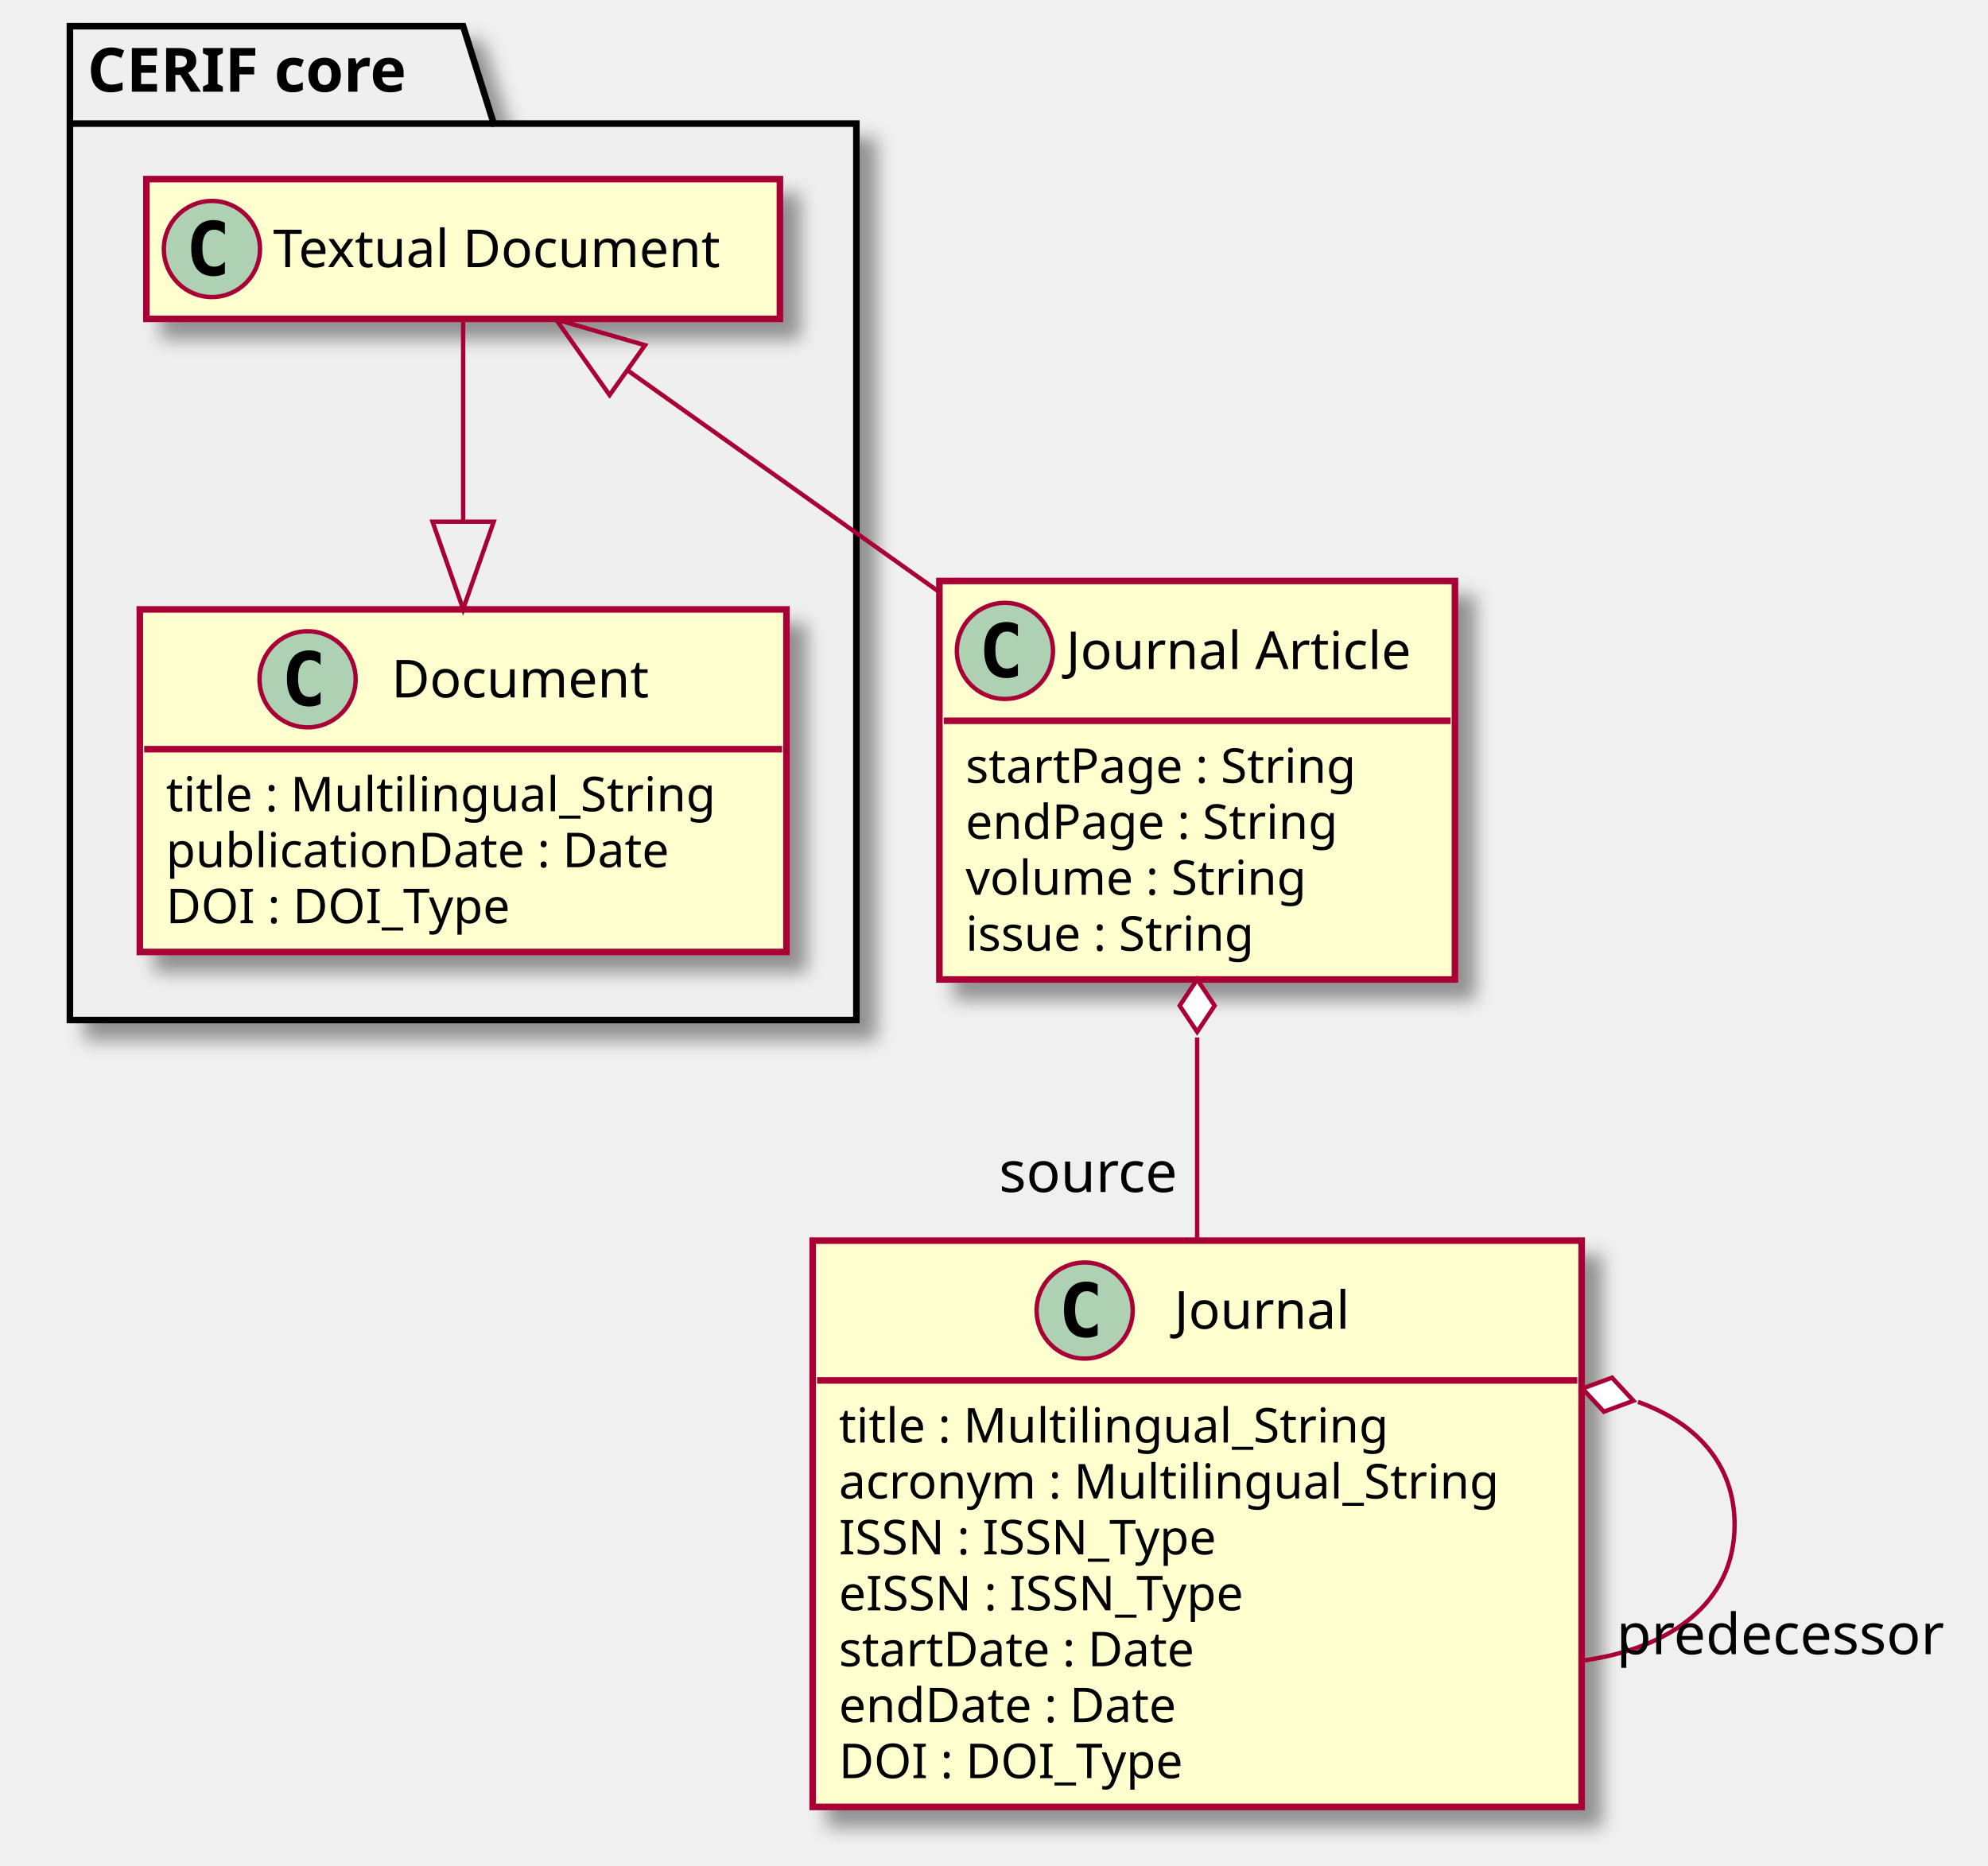
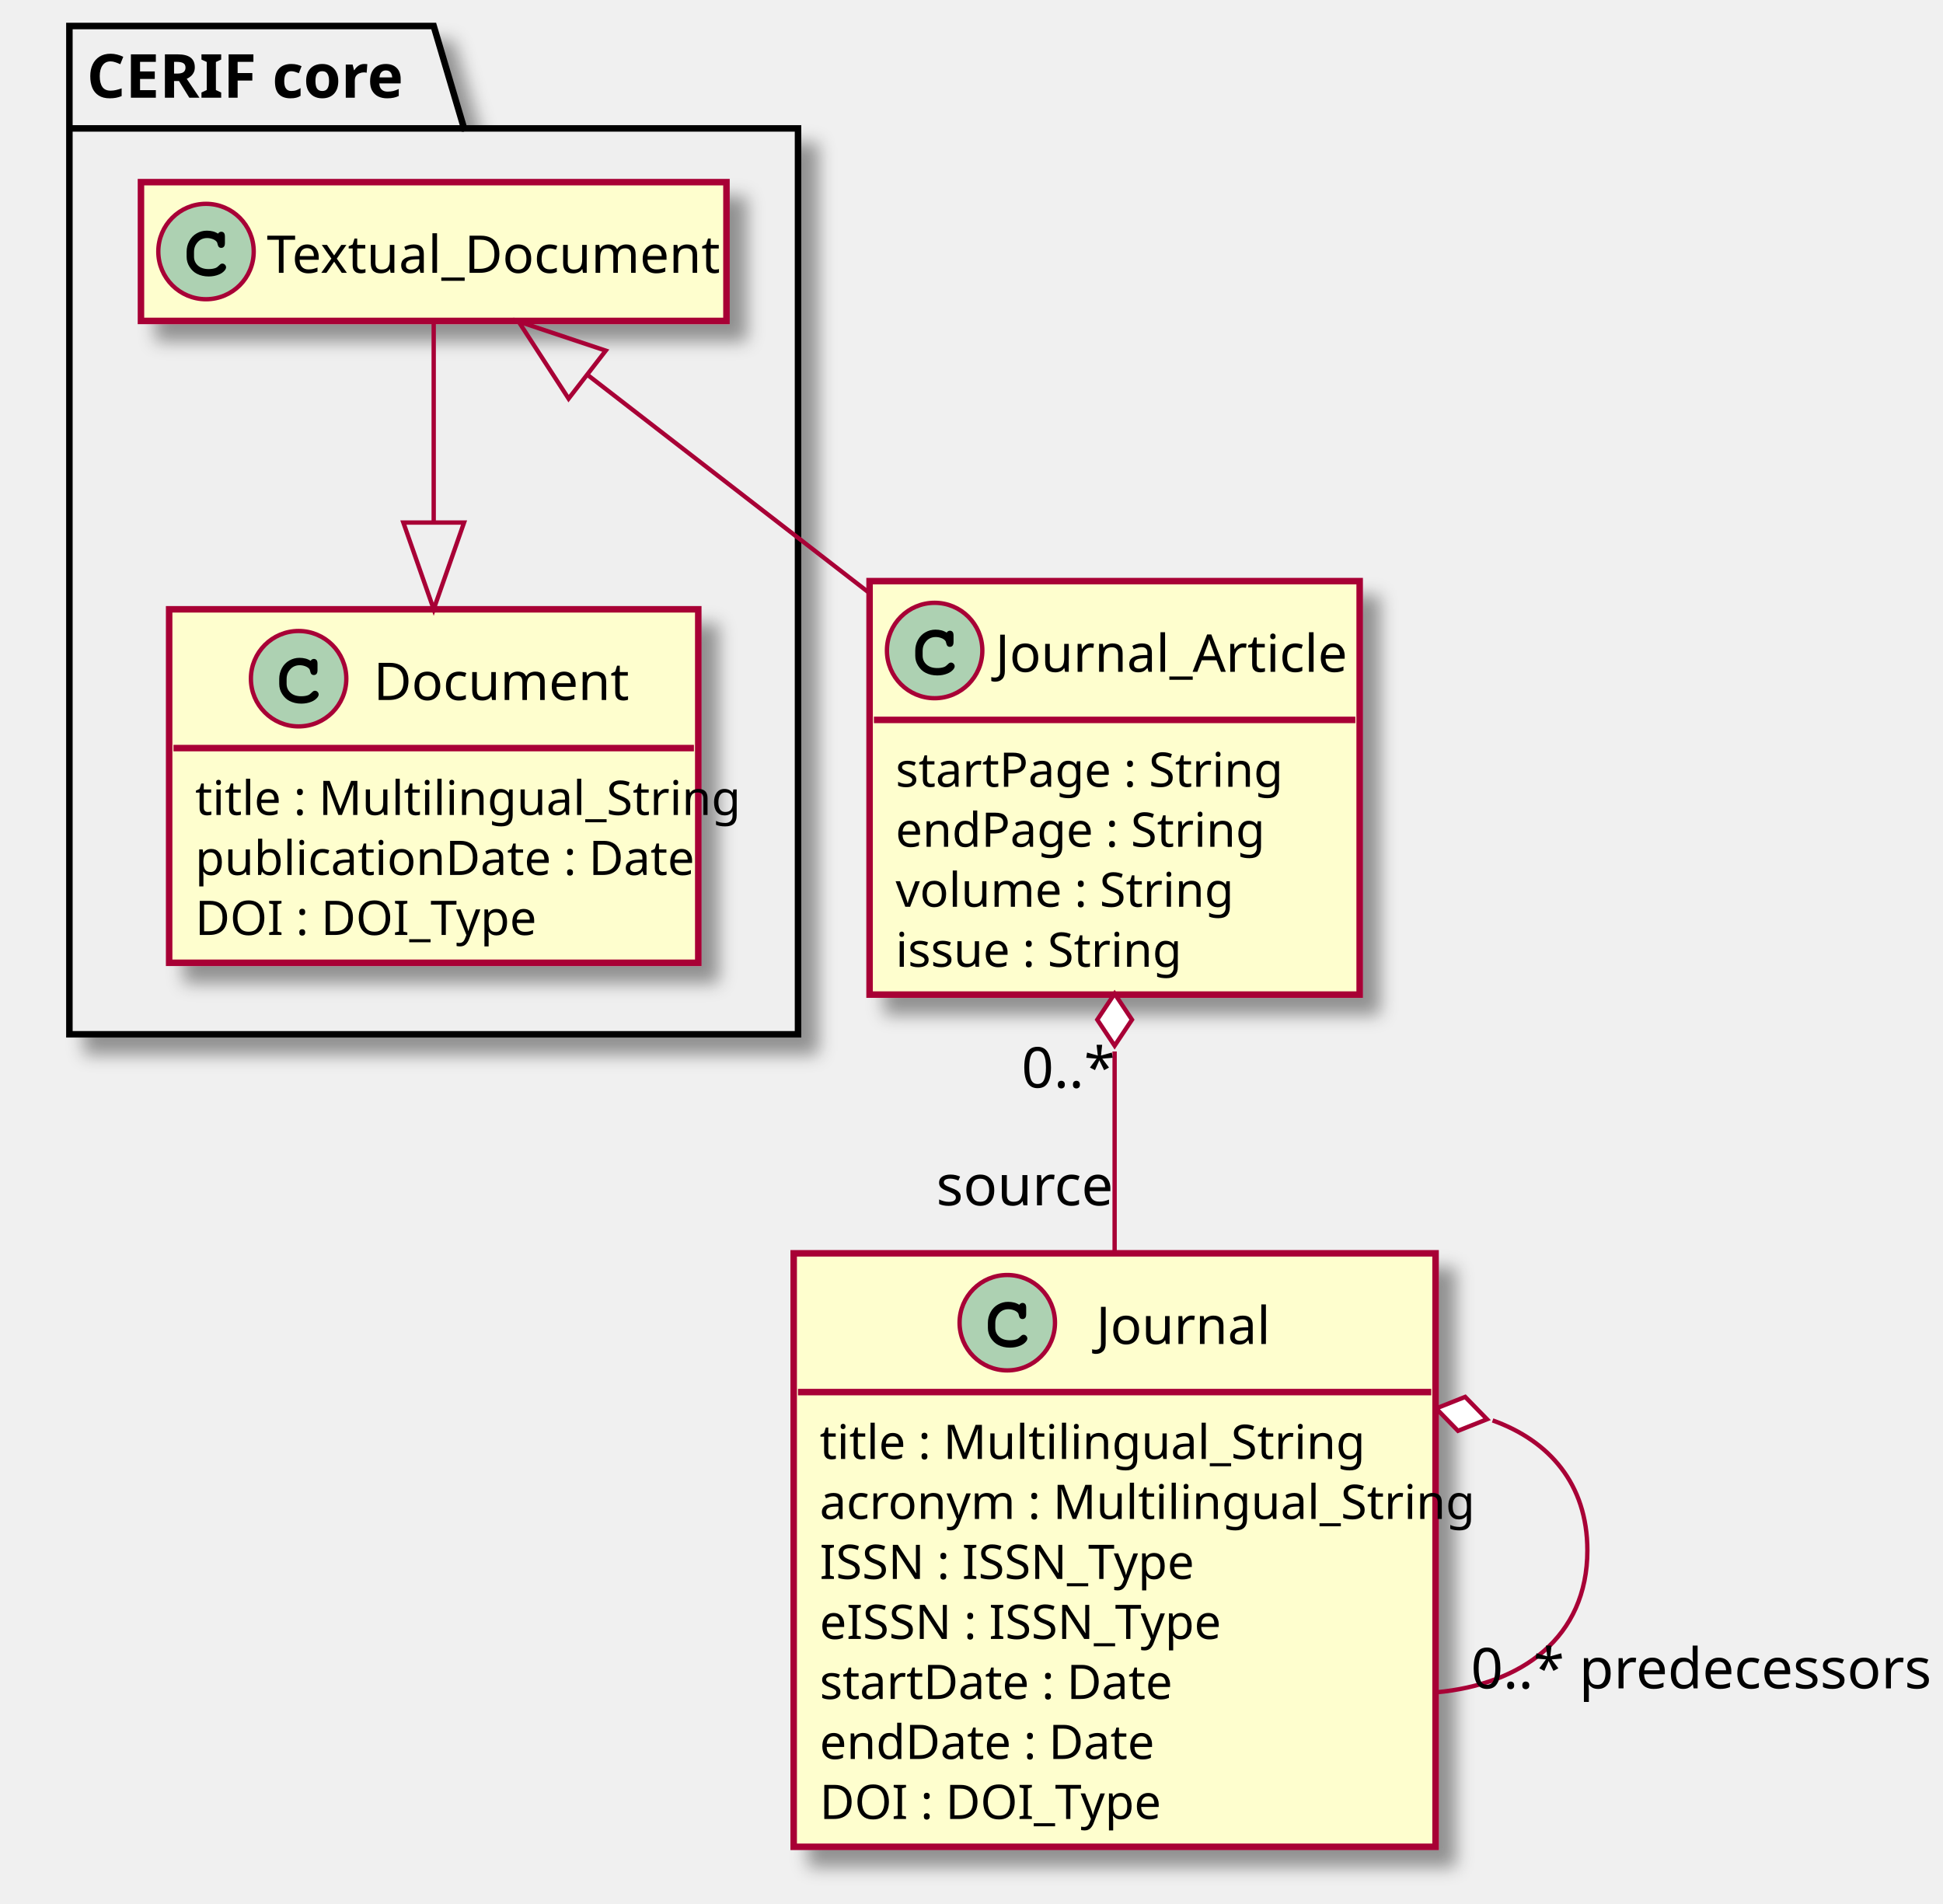
- <svg xmlns="http://www.w3.org/2000/svg" contentScriptType="application/ecmascript" contentStyleType="text/css" height="427px" preserveAspectRatio="none" style="width:455px;height:427px;background:#FFFFFF;" version="1.1" viewBox="0 0 455 427" width="455px" zoomAndPan="magnify">
+ <svg xmlns="http://www.w3.org/2000/svg" contentScriptType="application/ecmascript" contentStyleType="text/css" height="439px" preserveAspectRatio="none" style="width:448px;height:439px;background:#FFFFFF;" version="1.1" viewBox="0 0 448 439" width="448px" zoomAndPan="magnify">
  <defs>
-     <filter height="300%" id="facquwkdx5s9u" width="300%" x="-1" y="-1">
+     <filter height="300%" id="f2e5kmrsr1imh" width="300%" x="-1" y="-1">
      <feGaussianBlur result="blurOut" stdDeviation="2.0" />
      <feColorMatrix in="blurOut" result="blurOut2" type="matrix" values="0 0 0 0 0 0 0 0 0 0 0 0 0 0 0 0 0 0 .4 0" />
      <feOffset dx="4.0" dy="4.0" in="blurOut2" result="blurOut3" />
      <feBlend in="SourceGraphic" in2="blurOut3" mode="normal" />
    </filter>
  </defs>
  <g>
-     <polygon fill="#EFEFEF" filter="url(#facquwkdx5s9u)" points="16,6,106,6,113,28.297,196,28.297,196,233.5,16,233.5,16,6" style="stroke:#000000;stroke-width:1.5;" />
-     <line style="stroke:#000000;stroke-width:1.5;" x1="16" x2="113" y1="28.297" y2="28.297" />
-     <text fill="#000000" font-family="sans-serif" font-size="14" font-weight="bold" lengthAdjust="spacing" textLength="84" x="20" y="20.995">CERIF core</text>
-     <rect codeLine="7" fill="#FEFECE" filter="url(#facquwkdx5s9u)" height="78.414" id="Document" style="stroke:#A80036;stroke-width:1.5;" width="148" x="32" y="139.5" />
-     <ellipse cx="70.4" cy="155.5" fill="#ADD1B2" rx="11" ry="11" style="stroke:#A80036;stroke-width:1.0;" />
-     <path d="M73.369,161.141 Q72.791,161.438 72.15,161.578 Q71.509,161.734 70.806,161.734 Q68.306,161.734 66.978,160.094 Q65.666,158.438 65.666,155.312 Q65.666,152.188 66.978,150.531 Q68.306,148.875 70.806,148.875 Q71.509,148.875 72.15,149.031 Q72.806,149.188 73.369,149.484 L73.369,152.203 Q72.744,151.625 72.15,151.359 Q71.556,151.078 70.931,151.078 Q69.588,151.078 68.9,152.156 Q68.213,153.219 68.213,155.312 Q68.213,157.406 68.9,158.484 Q69.588,159.547 70.931,159.547 Q71.556,159.547 72.15,159.281 Q72.744,159 73.369,158.422 L73.369,161.141 Z " fill="#000000" />
-     <text fill="#000000" font-family="sans-serif" font-size="12" lengthAdjust="spacing" textLength="64" x="89.6" y="159.654">Document</text>
-     <line style="stroke:#A80036;stroke-width:1.5;" x1="33" x2="179" y1="171.5" y2="171.5" />
-     <text fill="#000000" font-family="sans-serif" font-size="11" lengthAdjust="spacing" textLength="136" x="38" y="185.71">title : Multilingual_String</text>
-     <text fill="#000000" font-family="sans-serif" font-size="11" lengthAdjust="spacing" textLength="125" x="38" y="198.515">publicationDate : Date</text>
-     <text fill="#000000" font-family="sans-serif" font-size="11" lengthAdjust="spacing" textLength="85" x="38" y="211.32">DOI : DOI_Type</text>
-     <rect codeLine="12" fill="#FEFECE" filter="url(#facquwkdx5s9u)" height="32" id="Textual Document" style="stroke:#A80036;stroke-width:1.5;" width="145" x="33.5" y="41" />
-     <ellipse cx="48.5" cy="57" fill="#ADD1B2" rx="11" ry="11" style="stroke:#A80036;stroke-width:1.0;" />
-     <path d="M51.469,62.641 Q50.891,62.938 50.25,63.078 Q49.609,63.234 48.906,63.234 Q46.406,63.234 45.078,61.594 Q43.766,59.938 43.766,56.812 Q43.766,53.688 45.078,52.031 Q46.406,50.375 48.906,50.375 Q49.609,50.375 50.25,50.531 Q50.906,50.688 51.469,50.984 L51.469,53.703 Q50.844,53.125 50.25,52.859 Q49.656,52.578 49.031,52.578 Q47.688,52.578 47,53.656 Q46.312,54.719 46.312,56.812 Q46.312,58.906 47,59.984 Q47.688,61.047 49.031,61.047 Q49.656,61.047 50.25,60.781 Q50.844,60.5 51.469,59.922 L51.469,62.641 Z " fill="#000000" />
-     <text fill="#000000" font-family="sans-serif" font-size="12" lengthAdjust="spacing" textLength="113" x="62.5" y="61.154">Textual Document</text>
-     <rect codeLine="22" fill="#FEFECE" filter="url(#facquwkdx5s9u)" height="129.633" id="Journal" style="stroke:#A80036;stroke-width:1.5;" width="176" x="186" y="284" />
-     <ellipse cx="248.25" cy="300" fill="#ADD1B2" rx="11" ry="11" style="stroke:#A80036;stroke-width:1.0;" />
-     <path d="M251.219,305.641 Q250.641,305.938 250,306.078 Q249.359,306.234 248.656,306.234 Q246.156,306.234 244.828,304.594 Q243.516,302.938 243.516,299.812 Q243.516,296.688 244.828,295.031 Q246.156,293.375 248.656,293.375 Q249.359,293.375 250,293.531 Q250.656,293.688 251.219,293.984 L251.219,296.703 Q250.594,296.125 250,295.859 Q249.406,295.578 248.781,295.578 Q247.438,295.578 246.75,296.656 Q246.062,297.719 246.062,299.812 Q246.062,301.906 246.75,302.984 Q247.438,304.047 248.781,304.047 Q249.406,304.047 250,303.781 Q250.594,303.5 251.219,302.922 L251.219,305.641 Z " fill="#000000" />
-     <text fill="#000000" font-family="sans-serif" font-size="12" lengthAdjust="spacing" textLength="43" x="268.75" y="304.154">Journal</text>
-     <line style="stroke:#A80036;stroke-width:1.5;" x1="187" x2="361" y1="316" y2="316" />
-     <text fill="#000000" font-family="sans-serif" font-size="11" lengthAdjust="spacing" textLength="136" x="192" y="330.21">title : Multilingual_String</text>
-     <text fill="#000000" font-family="sans-serif" font-size="11" lengthAdjust="spacing" textLength="164" x="192" y="343.015">acronym : Multilingual_String</text>
-     <text fill="#000000" font-family="sans-serif" font-size="11" lengthAdjust="spacing" textLength="99" x="192" y="355.82">ISSN : ISSN_Type</text>
-     <text fill="#000000" font-family="sans-serif" font-size="11" lengthAdjust="spacing" textLength="106" x="192" y="368.625">eISSN : ISSN_Type</text>
-     <text fill="#000000" font-family="sans-serif" font-size="11" lengthAdjust="spacing" textLength="91" x="192" y="381.429">startDate : Date</text>
-     <text fill="#000000" font-family="sans-serif" font-size="11" lengthAdjust="spacing" textLength="85" x="192" y="394.234">endDate : Date</text>
-     <text fill="#000000" font-family="sans-serif" font-size="11" lengthAdjust="spacing" textLength="85" x="192" y="407.039">DOI : DOI_Type</text>
-     <rect codeLine="31" fill="#FEFECE" filter="url(#facquwkdx5s9u)" height="91.219" id="Journal Article" style="stroke:#A80036;stroke-width:1.5;" width="118" x="215" y="133" />
-     <ellipse cx="230" cy="149" fill="#ADD1B2" rx="11" ry="11" style="stroke:#A80036;stroke-width:1.0;" />
-     <path d="M232.969,154.641 Q232.391,154.938 231.75,155.078 Q231.109,155.234 230.406,155.234 Q227.906,155.234 226.578,153.594 Q225.266,151.938 225.266,148.812 Q225.266,145.688 226.578,144.031 Q227.906,142.375 230.406,142.375 Q231.109,142.375 231.75,142.531 Q232.406,142.688 232.969,142.984 L232.969,145.703 Q232.344,145.125 231.75,144.859 Q231.156,144.578 230.531,144.578 Q229.188,144.578 228.5,145.656 Q227.812,146.719 227.812,148.812 Q227.812,150.906 228.5,151.984 Q229.188,153.047 230.531,153.047 Q231.156,153.047 231.75,152.781 Q232.344,152.5 232.969,151.922 L232.969,154.641 Z " fill="#000000" />
-     <text fill="#000000" font-family="sans-serif" font-size="12" lengthAdjust="spacing" textLength="86" x="244" y="153.154">Journal Article</text>
-     <line style="stroke:#A80036;stroke-width:1.5;" x1="216" x2="332" y1="165" y2="165" />
-     <text fill="#000000" font-family="sans-serif" font-size="11" lengthAdjust="spacing" textLength="101" x="221" y="179.21">startPage : String</text>
-     <text fill="#000000" font-family="sans-serif" font-size="11" lengthAdjust="spacing" textLength="95" x="221" y="192.015">endPage : String</text>
-     <text fill="#000000" font-family="sans-serif" font-size="11" lengthAdjust="spacing" textLength="87" x="221" y="204.82">volume : String</text>
-     <text fill="#000000" font-family="sans-serif" font-size="11" lengthAdjust="spacing" textLength="77" x="221" y="217.625">issue : String</text>
-     <path codeLine="84" d="M106,73.13 C106,84.99 106,102.28 106,119.4 " fill="none" id="Textual Document-to-Document" style="stroke:#A80036;stroke-width:1.0;" />
-     <polygon fill="none" points="113,119.43,106,139.43,99,119.43,113,119.43" style="stroke:#A80036;stroke-width:1.0;" />
-     <path codeLine="91" d="M143.67,84.8 C164.57,99.66 191.05,118.5 214.67,135.3 " fill="none" id="Textual Document-backto-Journal Article" style="stroke:#A80036;stroke-width:1.0;" />
-     <polygon fill="none" points="139.52,90.43,127.28,73.13,147.63,79.02,139.52,90.43" style="stroke:#A80036;stroke-width:1.0;" />
-     <path codeLine="100" d="M374.9,320.91 C388.19,325.7 397,335.07 397,349 C397,367.01 382.27,377.39 362.18,380.14 " fill="none" id="Journal-backto-Journal" style="stroke:#A80036;stroke-width:1.0;" />
-     <polygon fill="#FFFFFF" points="362.18,317.86,367.083,323.148,373.85,320.656,368.947,315.368,362.18,317.86" style="stroke:#A80036;stroke-width:1.0;" />
-     <text fill="#000000" font-family="sans-serif" font-size="13" lengthAdjust="spacing" textLength="79" x="369.961" y="378.663">predecessor</text>
-     <path codeLine="104" d="M274,237.5 C274,252.4 274,268.53 274,283.73 " fill="none" id="Journal Article-backto-Journal" style="stroke:#A80036;stroke-width:1.0;" />
-     <polygon fill="#FFFFFF" points="274,224.21,270,230.21,274,236.21,278,230.21,274,224.21" style="stroke:#A80036;stroke-width:1.0;" />
-     <text fill="#000000" font-family="sans-serif" font-size="13" lengthAdjust="spacing" textLength="43" x="228.648" y="272.865">source</text>
+     <polygon fill="#EFEFEF" filter="url(#f2e5kmrsr1imh)" points="16,6,100,6,107,29.609,184,29.609,184,238.5,16,238.5,16,6" style="stroke:#000000;stroke-width:1.5;" />
+     <line style="stroke:#000000;stroke-width:1.5;" x1="16" x2="107" y1="29.609" y2="29.609" />
+     <text fill="#000000" font-family="sans-serif" font-size="14" font-weight="bold" lengthAdjust="spacing" textLength="78" x="20" y="22.533">CERIF core</text>
+     <rect codeLine="7" fill="#FEFECE" filter="url(#f2e5kmrsr1imh)" height="81.508" id="Document" style="stroke:#A80036;stroke-width:1.5;" width="122" x="39" y="140.5" />
+     <ellipse cx="68.85" cy="156.5" fill="#ADD1B2" rx="11" ry="11" style="stroke:#A80036;stroke-width:1.0;" />
+     <path d="M71.616,152.375 Q71.772,152.156 71.959,152.047 Q72.147,151.938 72.366,151.938 Q72.741,151.938 72.975,152.195 Q73.209,152.453 73.209,153.062 L73.209,154.516 Q73.209,155.125 72.975,155.391 Q72.741,155.656 72.366,155.656 Q72.022,155.656 71.819,155.453 Q71.616,155.266 71.506,154.75 Q71.459,154.391 71.272,154.203 Q70.944,153.828 70.334,153.609 Q69.725,153.391 69.1,153.391 Q68.334,153.391 67.702,153.719 Q67.069,154.047 66.577,154.797 Q66.084,155.547 66.084,156.578 L66.084,157.672 Q66.084,158.906 66.975,159.727 Q67.866,160.547 69.459,160.547 Q70.397,160.547 71.053,160.297 Q71.444,160.141 71.866,159.703 Q72.131,159.438 72.28,159.359 Q72.428,159.281 72.631,159.281 Q72.959,159.281 73.217,159.539 Q73.475,159.797 73.475,160.141 Q73.475,160.484 73.131,160.891 Q72.631,161.469 71.834,161.797 Q70.756,162.25 69.459,162.25 Q67.944,162.25 66.741,161.625 Q65.756,161.125 65.069,160.055 Q64.381,158.984 64.381,157.703 L64.381,156.547 Q64.381,155.219 64.998,154.07 Q65.616,152.922 66.709,152.305 Q67.803,151.688 69.037,151.688 Q69.772,151.688 70.42,151.852 Q71.069,152.016 71.616,152.375 Z " fill="#000000" />
+     <text fill="#000000" font-family="sans-serif" font-size="12" lengthAdjust="spacing" textLength="57" x="86.15" y="161.41">Document</text>
+     <line style="stroke:#A80036;stroke-width:1.5;" x1="40" x2="160" y1="172.5" y2="172.5" />
+     <text fill="#000000" font-family="sans-serif" font-size="11" lengthAdjust="spacing" textLength="110" x="45" y="187.919">title : Multilingual_String</text>
+     <text fill="#000000" font-family="sans-serif" font-size="11" lengthAdjust="spacing" textLength="104" x="45" y="201.755">publicationDate : Date</text>
+     <text fill="#000000" font-family="sans-serif" font-size="11" lengthAdjust="spacing" textLength="73" x="45" y="215.591">DOI : DOI_Type</text>
+     <rect codeLine="12" fill="#FEFECE" filter="url(#f2e5kmrsr1imh)" height="32" id="Textual_Document" style="stroke:#A80036;stroke-width:1.5;" width="135" x="32.5" y="42" />
+     <ellipse cx="47.5" cy="58" fill="#ADD1B2" rx="11" ry="11" style="stroke:#A80036;stroke-width:1.0;" />
+     <path d="M50.266,53.875 Q50.422,53.656 50.609,53.547 Q50.797,53.438 51.016,53.438 Q51.391,53.438 51.625,53.695 Q51.859,53.953 51.859,54.562 L51.859,56.016 Q51.859,56.625 51.625,56.891 Q51.391,57.156 51.016,57.156 Q50.672,57.156 50.469,56.953 Q50.266,56.766 50.156,56.25 Q50.109,55.891 49.922,55.703 Q49.594,55.328 48.984,55.109 Q48.375,54.891 47.75,54.891 Q46.984,54.891 46.352,55.219 Q45.719,55.547 45.227,56.297 Q44.734,57.047 44.734,58.078 L44.734,59.172 Q44.734,60.406 45.625,61.227 Q46.516,62.047 48.109,62.047 Q49.047,62.047 49.703,61.797 Q50.094,61.641 50.516,61.203 Q50.781,60.938 50.93,60.859 Q51.078,60.781 51.281,60.781 Q51.609,60.781 51.867,61.039 Q52.125,61.297 52.125,61.641 Q52.125,61.984 51.781,62.391 Q51.281,62.969 50.484,63.297 Q49.406,63.75 48.109,63.75 Q46.594,63.75 45.391,63.125 Q44.406,62.625 43.719,61.555 Q43.031,60.484 43.031,59.203 L43.031,58.047 Q43.031,56.719 43.648,55.57 Q44.266,54.422 45.359,53.805 Q46.453,53.188 47.688,53.188 Q48.422,53.188 49.07,53.352 Q49.719,53.516 50.266,53.875 Z " fill="#000000" />
+     <text fill="#000000" font-family="sans-serif" font-size="12" lengthAdjust="spacing" textLength="103" x="61.5" y="62.91">Textual_Document</text>
+     <rect codeLine="22" fill="#FEFECE" filter="url(#f2e5kmrsr1imh)" height="136.852" id="Journal" style="stroke:#A80036;stroke-width:1.5;" width="148" x="183" y="289" />
+     <ellipse cx="232.25" cy="305" fill="#ADD1B2" rx="11" ry="11" style="stroke:#A80036;stroke-width:1.0;" />
+     <path d="M235.016,300.875 Q235.172,300.656 235.359,300.547 Q235.547,300.438 235.766,300.438 Q236.141,300.438 236.375,300.695 Q236.609,300.953 236.609,301.562 L236.609,303.016 Q236.609,303.625 236.375,303.891 Q236.141,304.156 235.766,304.156 Q235.422,304.156 235.219,303.953 Q235.016,303.766 234.906,303.25 Q234.859,302.891 234.672,302.703 Q234.344,302.328 233.734,302.109 Q233.125,301.891 232.5,301.891 Q231.734,301.891 231.102,302.219 Q230.469,302.547 229.977,303.297 Q229.484,304.047 229.484,305.078 L229.484,306.172 Q229.484,307.406 230.375,308.227 Q231.266,309.047 232.859,309.047 Q233.797,309.047 234.453,308.797 Q234.844,308.641 235.266,308.203 Q235.531,307.938 235.68,307.859 Q235.828,307.781 236.031,307.781 Q236.359,307.781 236.617,308.039 Q236.875,308.297 236.875,308.641 Q236.875,308.984 236.531,309.391 Q236.031,309.969 235.234,310.297 Q234.156,310.75 232.859,310.75 Q231.344,310.75 230.141,310.125 Q229.156,309.625 228.469,308.555 Q227.781,307.484 227.781,306.203 L227.781,305.047 Q227.781,303.719 228.398,302.57 Q229.016,301.422 230.109,300.805 Q231.203,300.188 232.438,300.188 Q233.172,300.188 233.82,300.352 Q234.469,300.516 235.016,300.875 Z " fill="#000000" />
+     <text fill="#000000" font-family="sans-serif" font-size="12" lengthAdjust="spacing" textLength="41" x="252.75" y="309.91">Journal</text>
+     <line style="stroke:#A80036;stroke-width:1.5;" x1="184" x2="330" y1="321" y2="321" />
+     <text fill="#000000" font-family="sans-serif" font-size="11" lengthAdjust="spacing" textLength="110" x="189" y="336.419">title : Multilingual_String</text>
+     <text fill="#000000" font-family="sans-serif" font-size="11" lengthAdjust="spacing" textLength="136" x="189" y="350.255">acronym : Multilingual_String</text>
+     <text fill="#000000" font-family="sans-serif" font-size="11" lengthAdjust="spacing" textLength="85" x="189" y="364.091">ISSN : ISSN_Type</text>
+     <text fill="#000000" font-family="sans-serif" font-size="11" lengthAdjust="spacing" textLength="91" x="189" y="377.927">eISSN : ISSN_Type</text>
+     <text fill="#000000" font-family="sans-serif" font-size="11" lengthAdjust="spacing" textLength="75" x="189" y="391.763">startDate : Date</text>
+     <text fill="#000000" font-family="sans-serif" font-size="11" lengthAdjust="spacing" textLength="71" x="189" y="405.599">endDate : Date</text>
+     <text fill="#000000" font-family="sans-serif" font-size="11" lengthAdjust="spacing" textLength="73" x="189" y="419.435">DOI : DOI_Type</text>
+     <rect codeLine="31" fill="#FEFECE" filter="url(#f2e5kmrsr1imh)" height="95.344" id="Journal_Article" style="stroke:#A80036;stroke-width:1.5;" width="113" x="200.5" y="134" />
+     <ellipse cx="215.5" cy="150" fill="#ADD1B2" rx="11" ry="11" style="stroke:#A80036;stroke-width:1.0;" />
+     <path d="M218.266,145.875 Q218.422,145.656 218.609,145.547 Q218.797,145.438 219.016,145.438 Q219.391,145.438 219.625,145.695 Q219.859,145.953 219.859,146.562 L219.859,148.016 Q219.859,148.625 219.625,148.891 Q219.391,149.156 219.016,149.156 Q218.672,149.156 218.469,148.953 Q218.266,148.766 218.156,148.25 Q218.109,147.891 217.922,147.703 Q217.594,147.328 216.984,147.109 Q216.375,146.891 215.75,146.891 Q214.984,146.891 214.352,147.219 Q213.719,147.547 213.227,148.297 Q212.734,149.047 212.734,150.078 L212.734,151.172 Q212.734,152.406 213.625,153.227 Q214.516,154.047 216.109,154.047 Q217.047,154.047 217.703,153.797 Q218.094,153.641 218.516,153.203 Q218.781,152.938 218.93,152.859 Q219.078,152.781 219.281,152.781 Q219.609,152.781 219.867,153.039 Q220.125,153.297 220.125,153.641 Q220.125,153.984 219.781,154.391 Q219.281,154.969 218.484,155.297 Q217.406,155.75 216.109,155.75 Q214.594,155.75 213.391,155.125 Q212.406,154.625 211.719,153.555 Q211.031,152.484 211.031,151.203 L211.031,150.047 Q211.031,148.719 211.648,147.57 Q212.266,146.422 213.359,145.805 Q214.453,145.188 215.688,145.188 Q216.422,145.188 217.07,145.352 Q217.719,145.516 218.266,145.875 Z " fill="#000000" />
+     <text fill="#000000" font-family="sans-serif" font-size="12" lengthAdjust="spacing" textLength="81" x="229.5" y="154.91">Journal_Article</text>
+     <line style="stroke:#A80036;stroke-width:1.5;" x1="201.5" x2="312.5" y1="166" y2="166" />
+     <text fill="#000000" font-family="sans-serif" font-size="11" lengthAdjust="spacing" textLength="83" x="206.5" y="181.419">startPage : String</text>
+     <text fill="#000000" font-family="sans-serif" font-size="11" lengthAdjust="spacing" textLength="79" x="206.5" y="195.255">endPage : String</text>
+     <text fill="#000000" font-family="sans-serif" font-size="11" lengthAdjust="spacing" textLength="71" x="206.5" y="209.091">volume : String</text>
+     <text fill="#000000" font-family="sans-serif" font-size="11" lengthAdjust="spacing" textLength="63" x="206.5" y="222.927">issue : String</text>
+     <path codeLine="87" d="M100,74.39 C100,86.21 100,103.36 100,120.43 " fill="none" id="Textual_Document-to-Document" style="stroke:#A80036;stroke-width:1.0;" />
+     <polygon fill="none" points="107,120.49,100,140.49,93,120.49,107,120.49" style="stroke:#A80036;stroke-width:1.0;" />
+     <path codeLine="91" d="M135.53,86.49 C154.64,101.28 178.66,119.87 200.29,136.61 " fill="none" id="Textual_Document-backto-Journal_Article" style="stroke:#A80036;stroke-width:1.0;" />
+     <polygon fill="none" points="131.1,91.92,119.57,74.14,139.67,80.85,131.1,91.92" style="stroke:#A80036;stroke-width:1.0;" />
+     <path codeLine="100" d="M344.15,327.53 C357.18,332.18 366,342.17 366,357.5 C366,377.52 350.95,388.43 331.13,390.23 " fill="none" id="Journal-backto-Journal" style="stroke:#A80036;stroke-width:1.0;" />
+     <polygon fill="#FFFFFF" points="331.13,324.77,336.168,329.929,342.868,327.263,337.83,322.104,331.13,324.77" style="stroke:#A80036;stroke-width:1.0;" />
+     <text fill="#000000" font-family="sans-serif" font-size="13" lengthAdjust="spacing" textLength="102" x="339.146" y="389.325">0..* predecessors</text>
+     <path codeLine="104" d="M257,242.46 C257,257.4 257,273.52 257,288.8 " fill="none" id="Journal_Article-backto-Journal" style="stroke:#A80036;stroke-width:1.0;" />
+     <polygon fill="#FFFFFF" points="257,229.13,253,235.13,257,241.13,261,235.13,257,229.13" style="stroke:#A80036;stroke-width:1.0;" />
+     <text fill="#000000" font-family="sans-serif" font-size="13" lengthAdjust="spacing" textLength="20" x="235.531" y="250.796">0..*</text>
+     <text fill="#000000" font-family="sans-serif" font-size="13" lengthAdjust="spacing" textLength="39" x="215.867" y="277.933">source</text>
  </g>
</svg>
